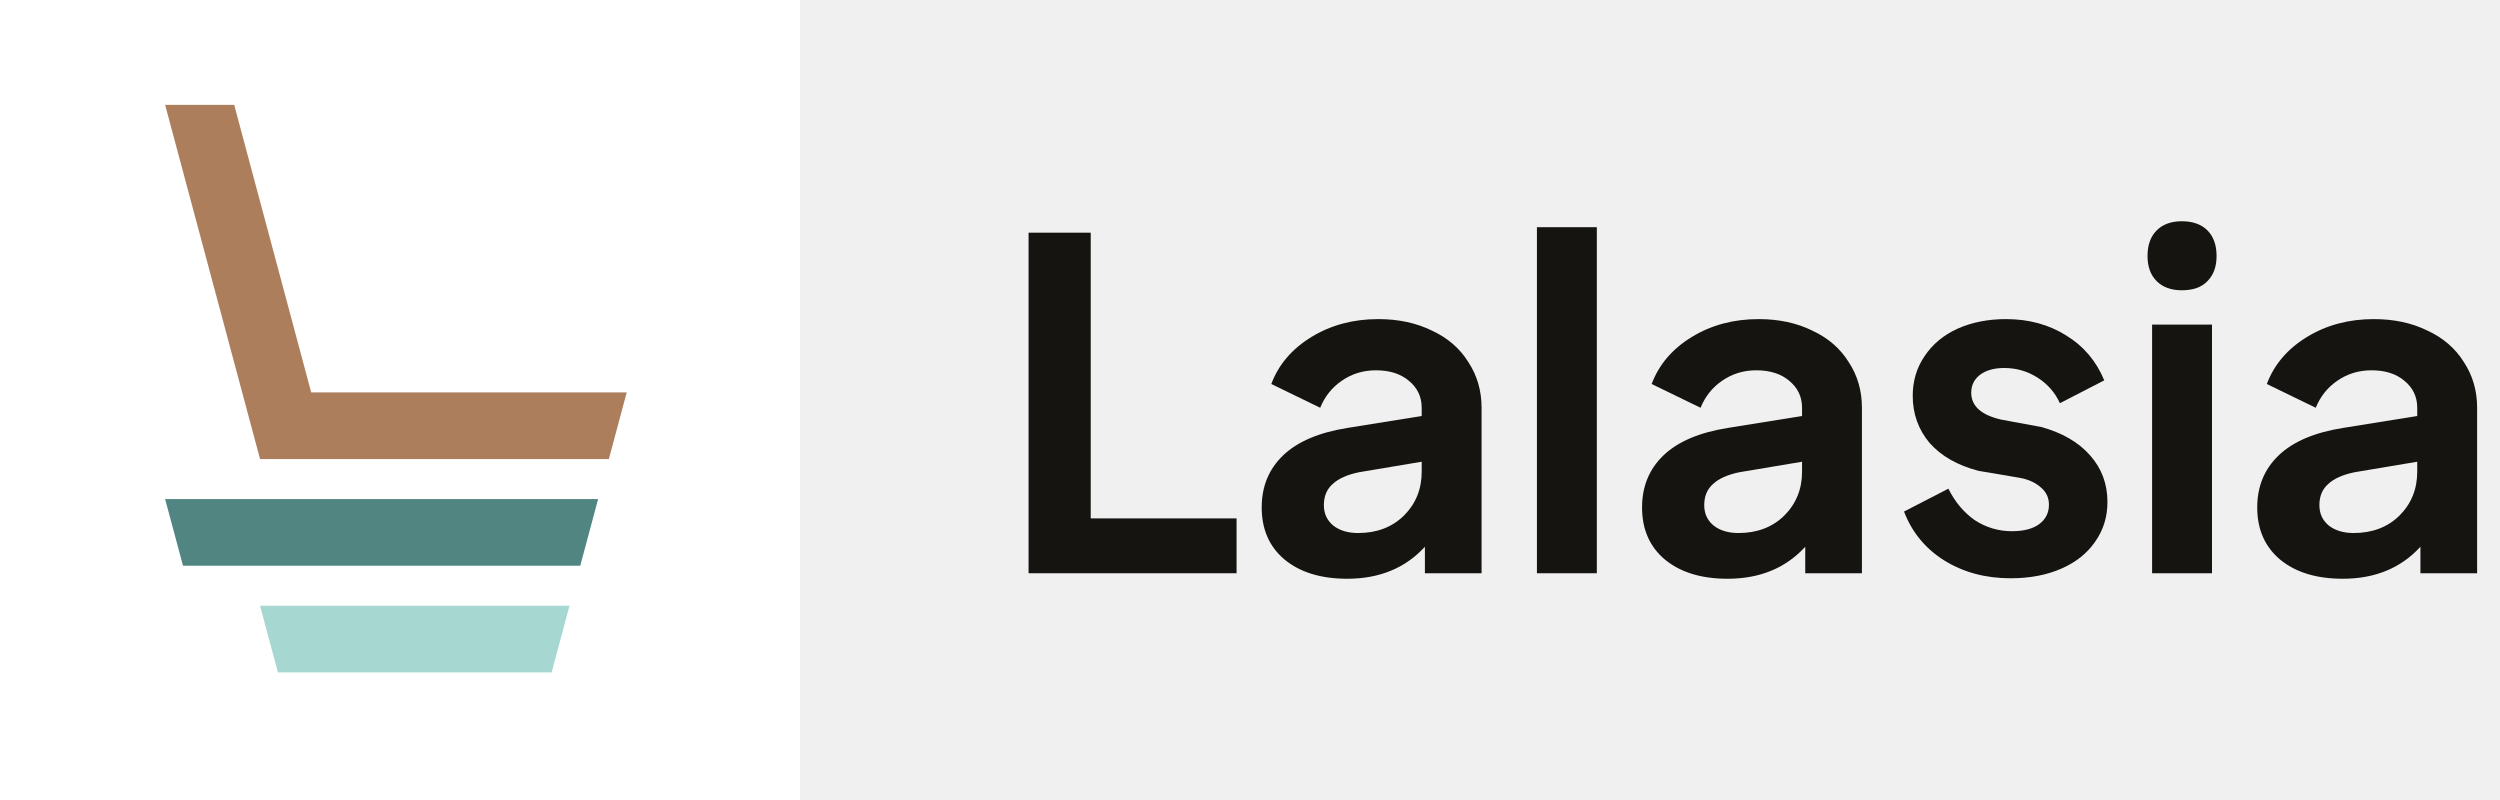
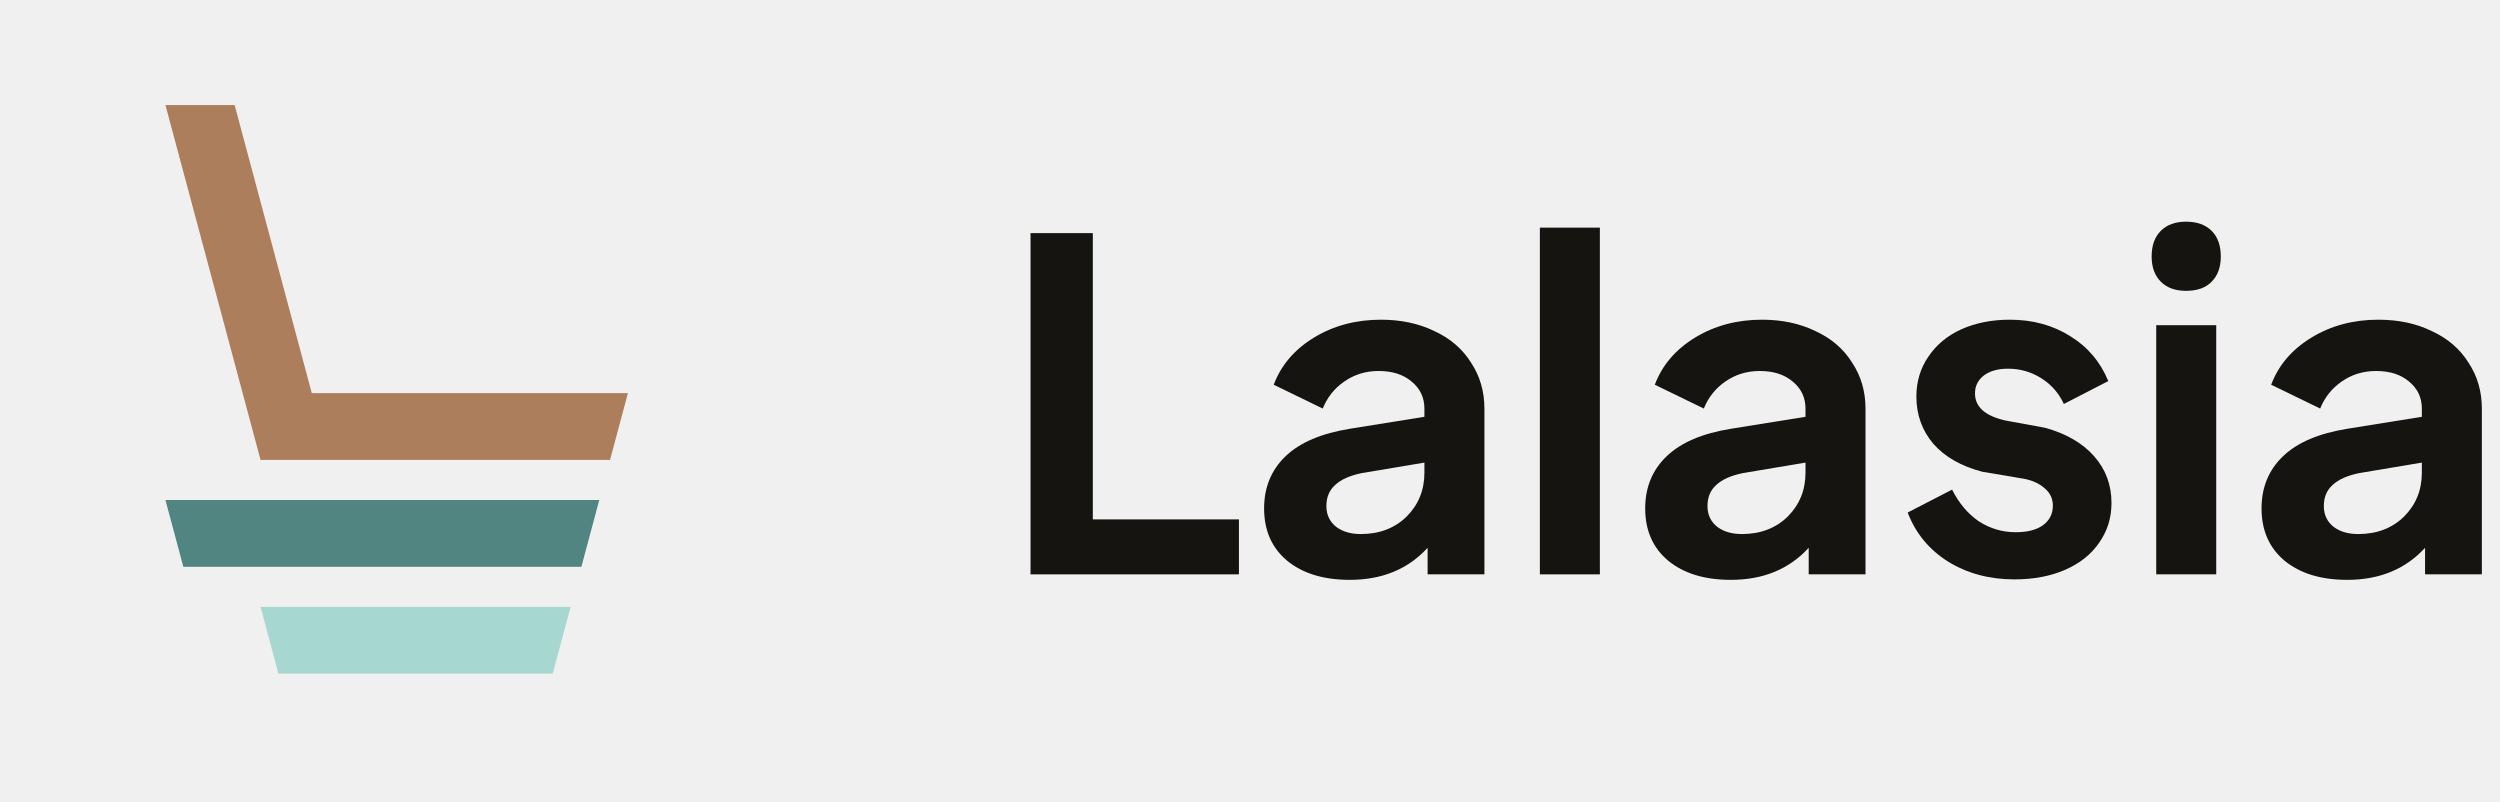
- <svg xmlns="http://www.w3.org/2000/svg" width="100" height="32" viewBox="0 0 100 32" fill="none">
-   <g clip-path="url(#clip0_2_5828)">
-     <path d="M31.999 0H-0.001V32H31.999V0Z" fill="white" />
-     <path d="M25.069 15.696L24.354 18.363H10.402L6.605 4.195H9.368L12.448 15.696H25.069Z" fill="#AD7E5C" />
-     <path d="M23.925 19.963L23.21 22.629H7.32L6.605 19.963H23.925Z" fill="#518581" />
-     <path d="M22.78 24.229L22.066 26.896H11.117L10.402 24.229H22.78Z" fill="#A6D8D1" />
+ <svg xmlns="http://www.w3.org/2000/svg" width="131" height="42" fill="none">
+   <rect id="backgroundrect" width="100%" height="100%" x="0" y="0" fill="none" stroke="none" />
+   <g class="currentLayer" style="">
+     <path d="M42 0H0V42H42V0Z" fill="white" id="svg_1" class="selected" opacity="0" />
+     <path d="M32.903 20.601L31.965 24.101H13.653L8.669 5.506H12.295L16.338 20.601H32.903Z" fill="#AD7E5C" id="svg_2" />
+     <path d="M31.402 26.201L30.464 29.701H9.607L8.669 26.201H31.402Z" fill="#518581" id="svg_3" />
+     <path d="M29.9 31.801L28.962 35.301H14.591L13.653 31.801H29.9Z" fill="#A6D8D1" id="svg_4" />
+     <path d="M54 12.216H57.264V27.216H64.92V30.096H54V12.216Z" fill="#151411" id="svg_5" />
+     <path d="M70.727 30.384C69.351 30.384 68.255 30.048 67.439 29.376C66.639 28.704 66.239 27.792 66.239 26.64C66.239 25.536 66.615 24.624 67.367 23.904C68.119 23.184 69.247 22.704 70.751 22.464L74.639 21.84V21.408C74.639 20.832 74.415 20.36 73.967 19.992C73.535 19.624 72.959 19.44 72.239 19.44C71.567 19.44 70.967 19.624 70.439 19.992C69.927 20.344 69.551 20.816 69.311 21.408L66.743 20.16C67.127 19.136 67.831 18.312 68.855 17.688C69.879 17.064 71.047 16.752 72.359 16.752C73.415 16.752 74.351 16.952 75.167 17.352C75.999 17.736 76.639 18.288 77.087 19.008C77.551 19.712 77.783 20.512 77.783 21.408V30.096H74.807V28.704C73.783 29.824 72.423 30.384 70.727 30.384ZM69.503 26.52C69.503 26.968 69.671 27.328 70.007 27.6C70.343 27.856 70.775 27.984 71.303 27.984C72.279 27.984 73.079 27.68 73.703 27.072C74.327 26.448 74.639 25.68 74.639 24.768V24.24L71.351 24.792C70.727 24.92 70.263 25.128 69.959 25.416C69.655 25.688 69.503 26.056 69.503 26.52Z" fill="#151411" id="svg_6" />
+     <path d="M80.689 11.928H83.833V30.096H80.689V11.928Z" fill="#151411" id="svg_7" />
+     <path d="M90.696 30.384C89.32 30.384 88.224 30.048 87.408 29.376C86.608 28.704 86.208 27.792 86.208 26.64C86.208 25.536 86.584 24.624 87.336 23.904C88.088 23.184 89.216 22.704 90.72 22.464L94.608 21.84V21.408C94.608 20.832 94.384 20.36 93.936 19.992C93.504 19.624 92.928 19.44 92.208 19.44C91.536 19.44 90.936 19.624 90.408 19.992C89.896 20.344 89.52 20.816 89.28 21.408L86.712 20.16C87.096 19.136 87.8 18.312 88.824 17.688C89.848 17.064 91.016 16.752 92.328 16.752C93.384 16.752 94.32 16.952 95.136 17.352C95.968 17.736 96.608 18.288 97.056 19.008C97.52 19.712 97.752 20.512 97.752 21.408V30.096H94.776V28.704C93.752 29.824 92.392 30.384 90.696 30.384ZM89.472 26.52C89.472 26.968 89.64 27.328 89.976 27.6C90.312 27.856 90.744 27.984 91.272 27.984C92.248 27.984 93.048 27.68 93.672 27.072C94.296 26.448 94.608 25.68 94.608 24.768V24.24L91.32 24.792C90.696 24.92 90.232 25.128 89.928 25.416C89.624 25.688 89.472 26.056 89.472 26.52Z" fill="#151411" id="svg_8" />
+     <path d="M105.554 30.36C104.242 30.36 103.082 30.048 102.074 29.424C101.082 28.8 100.378 27.944 99.962 26.856L102.29 25.656C102.642 26.36 103.106 26.912 103.682 27.312C104.274 27.696 104.922 27.888 105.626 27.888C106.234 27.888 106.706 27.768 107.042 27.528C107.394 27.272 107.57 26.928 107.57 26.496C107.57 26.128 107.426 25.824 107.138 25.584C106.85 25.328 106.474 25.16 106.01 25.08L103.874 24.72C102.77 24.432 101.914 23.944 101.306 23.256C100.714 22.552 100.418 21.728 100.418 20.784C100.418 20 100.626 19.304 101.042 18.696C101.458 18.072 102.034 17.592 102.77 17.256C103.522 16.92 104.37 16.752 105.314 16.752C106.514 16.752 107.57 17.04 108.482 17.616C109.394 18.176 110.058 18.96 110.474 19.968L108.146 21.168C107.89 20.608 107.498 20.16 106.97 19.824C106.442 19.488 105.858 19.32 105.218 19.32C104.69 19.32 104.266 19.44 103.946 19.68C103.642 19.92 103.49 20.232 103.49 20.616C103.49 21.32 104.018 21.792 105.074 22.032L107.162 22.416C108.266 22.72 109.122 23.216 109.73 23.904C110.338 24.592 110.642 25.408 110.642 26.352C110.642 27.136 110.426 27.832 109.994 28.44C109.578 29.048 108.986 29.52 108.218 29.856C107.45 30.192 106.562 30.36 105.554 30.36Z" fill="#151411" id="svg_9" />
+     <path d="M112.986 17.04H116.13V30.096H112.986V17.04ZM112.746 13.44C112.746 12.864 112.906 12.416 113.226 12.096C113.546 11.776 113.986 11.616 114.546 11.616C115.122 11.616 115.57 11.776 115.89 12.096C116.21 12.416 116.37 12.864 116.37 13.44C116.37 14 116.21 14.44 115.89 14.76C115.586 15.08 115.138 15.24 114.546 15.24C113.986 15.24 113.546 15.08 113.226 14.76C112.906 14.44 112.746 14 112.746 13.44Z" fill="#151411" id="svg_10" />
+     <path d="M122.993 30.384C121.617 30.384 120.521 30.048 119.705 29.376C118.905 28.704 118.505 27.792 118.505 26.64C118.505 25.536 118.881 24.624 119.633 23.904C120.385 23.184 121.513 22.704 123.017 22.464L126.905 21.84V21.408C126.905 20.832 126.681 20.36 126.233 19.992C125.801 19.624 125.225 19.44 124.505 19.44C123.833 19.44 123.233 19.624 122.705 19.992C122.193 20.344 121.817 20.816 121.577 21.408L119.009 20.16C119.393 19.136 120.097 18.312 121.121 17.688C122.145 17.064 123.313 16.752 124.625 16.752C125.681 16.752 126.617 16.952 127.433 17.352C128.265 17.736 128.905 18.288 129.353 19.008C129.817 19.712 130.049 20.512 130.049 21.408V30.096H127.073V28.704C126.049 29.824 124.689 30.384 122.993 30.384ZM121.769 26.52C121.769 26.968 121.937 27.328 122.273 27.6C122.609 27.856 123.041 27.984 123.569 27.984C124.545 27.984 125.345 27.68 125.969 27.072C126.593 26.448 126.905 25.68 126.905 24.768V24.24L123.617 24.792C122.993 24.92 122.529 25.128 122.225 25.416C121.921 25.688 121.769 26.056 121.769 26.52Z" fill="#151411" id="svg_11" />
  </g>
-   <path d="M41.143 9.307H43.629V20.736H49.463V22.93H41.143V9.307Z" fill="#151411" />
-   <path d="M53.887 23.15C52.839 23.15 52.004 22.894 51.382 22.382C50.773 21.87 50.468 21.175 50.468 20.297C50.468 19.456 50.754 18.761 51.327 18.213C51.9 17.664 52.76 17.298 53.905 17.116L56.868 16.64V16.311C56.868 15.872 56.697 15.512 56.356 15.232C56.027 14.952 55.588 14.812 55.039 14.812C54.527 14.812 54.07 14.952 53.668 15.232C53.278 15.5 52.991 15.86 52.808 16.311L50.852 15.36C51.144 14.58 51.681 13.952 52.461 13.477C53.241 13.001 54.131 12.764 55.131 12.764C55.935 12.764 56.648 12.916 57.27 13.221C57.904 13.513 58.392 13.934 58.733 14.482C59.086 15.019 59.263 15.628 59.263 16.311V22.93H56.996V21.87C56.215 22.723 55.179 23.15 53.887 23.15ZM52.955 20.206C52.955 20.547 53.083 20.821 53.339 21.029C53.595 21.224 53.924 21.321 54.326 21.321C55.07 21.321 55.679 21.09 56.155 20.626C56.63 20.151 56.868 19.566 56.868 18.871V18.469L54.363 18.889C53.887 18.987 53.534 19.145 53.302 19.365C53.07 19.572 52.955 19.852 52.955 20.206Z" fill="#151411" />
-   <path d="M61.477 9.088H63.873V22.93H61.477V9.088Z" fill="#151411" />
-   <path d="M69.101 23.15C68.053 23.15 67.218 22.894 66.596 22.382C65.987 21.87 65.682 21.175 65.682 20.297C65.682 19.456 65.969 18.761 66.541 18.213C67.114 17.664 67.974 17.298 69.12 17.116L72.082 16.64V16.311C72.082 15.872 71.911 15.512 71.57 15.232C71.241 14.952 70.802 14.812 70.253 14.812C69.741 14.812 69.284 14.952 68.882 15.232C68.492 15.5 68.205 15.86 68.023 16.311L66.066 15.36C66.359 14.58 66.895 13.952 67.675 13.477C68.455 13.001 69.345 12.764 70.345 12.764C71.149 12.764 71.863 12.916 72.484 13.221C73.118 13.513 73.606 13.934 73.947 14.482C74.301 15.019 74.477 15.628 74.477 16.311V22.93H72.21V21.87C71.43 22.723 70.394 23.15 69.101 23.15ZM68.169 20.206C68.169 20.547 68.297 20.821 68.553 21.029C68.809 21.224 69.138 21.321 69.54 21.321C70.284 21.321 70.893 21.09 71.369 20.626C71.844 20.151 72.082 19.566 72.082 18.871V18.469L69.577 18.889C69.101 18.987 68.748 19.145 68.516 19.365C68.285 19.572 68.169 19.852 68.169 20.206Z" fill="#151411" />
-   <path d="M80.422 23.131C79.422 23.131 78.538 22.894 77.77 22.418C77.014 21.943 76.478 21.291 76.161 20.462L77.935 19.547C78.203 20.084 78.557 20.504 78.995 20.809C79.447 21.102 79.94 21.248 80.477 21.248C80.94 21.248 81.299 21.157 81.555 20.974C81.824 20.779 81.958 20.517 81.958 20.188C81.958 19.907 81.848 19.675 81.629 19.493C81.409 19.298 81.123 19.17 80.769 19.109L79.142 18.834C78.301 18.615 77.648 18.243 77.185 17.719C76.734 17.183 76.509 16.555 76.509 15.835C76.509 15.238 76.667 14.708 76.984 14.245C77.301 13.769 77.74 13.403 78.301 13.148C78.874 12.892 79.52 12.764 80.239 12.764C81.153 12.764 81.958 12.983 82.653 13.422C83.347 13.848 83.853 14.446 84.17 15.214L82.397 16.128C82.201 15.701 81.903 15.36 81.501 15.104C81.098 14.848 80.653 14.72 80.166 14.72C79.763 14.72 79.44 14.812 79.197 14.994C78.965 15.177 78.849 15.415 78.849 15.707C78.849 16.244 79.251 16.604 80.056 16.786L81.647 17.079C82.488 17.311 83.14 17.688 83.603 18.213C84.067 18.737 84.298 19.358 84.298 20.078C84.298 20.675 84.134 21.205 83.805 21.669C83.488 22.132 83.037 22.491 82.451 22.747C81.866 23.003 81.19 23.131 80.422 23.131Z" fill="#151411" />
-   <path d="M86.084 12.983H88.48V22.93H86.084V12.983ZM85.901 10.24C85.901 9.801 86.023 9.46 86.267 9.216C86.511 8.972 86.846 8.85 87.273 8.85C87.712 8.85 88.053 8.972 88.297 9.216C88.541 9.46 88.663 9.801 88.663 10.24C88.663 10.667 88.541 11.002 88.297 11.246C88.065 11.49 87.724 11.611 87.273 11.611C86.846 11.611 86.511 11.49 86.267 11.246C86.023 11.002 85.901 10.667 85.901 10.24Z" fill="#151411" />
-   <path d="M93.709 23.15C92.66 23.15 91.825 22.894 91.203 22.382C90.594 21.87 90.289 21.175 90.289 20.297C90.289 19.456 90.576 18.761 91.149 18.213C91.722 17.664 92.581 17.298 93.727 17.116L96.689 16.64V16.311C96.689 15.872 96.519 15.512 96.177 15.232C95.848 14.952 95.409 14.812 94.861 14.812C94.349 14.812 93.891 14.952 93.489 15.232C93.099 15.5 92.813 15.86 92.63 16.311L90.673 15.36C90.966 14.58 91.502 13.952 92.282 13.477C93.062 13.001 93.952 12.764 94.952 12.764C95.757 12.764 96.47 12.916 97.091 13.221C97.725 13.513 98.213 13.934 98.554 14.482C98.908 15.019 99.085 15.628 99.085 16.311V22.93H96.817V21.87C96.037 22.723 95.001 23.15 93.709 23.15ZM92.776 20.206C92.776 20.547 92.904 20.821 93.16 21.029C93.416 21.224 93.745 21.321 94.147 21.321C94.891 21.321 95.501 21.09 95.976 20.626C96.451 20.151 96.689 19.566 96.689 18.871V18.469L94.184 18.889C93.709 18.987 93.355 19.145 93.123 19.365C92.892 19.572 92.776 19.852 92.776 20.206Z" fill="#151411" />
-   <defs>
-     <clipPath id="clip0_2_5828">
-       <rect width="32" height="32" fill="white" transform="translate(-0.000488281)" />
-     </clipPath>
-   </defs>
</svg>
